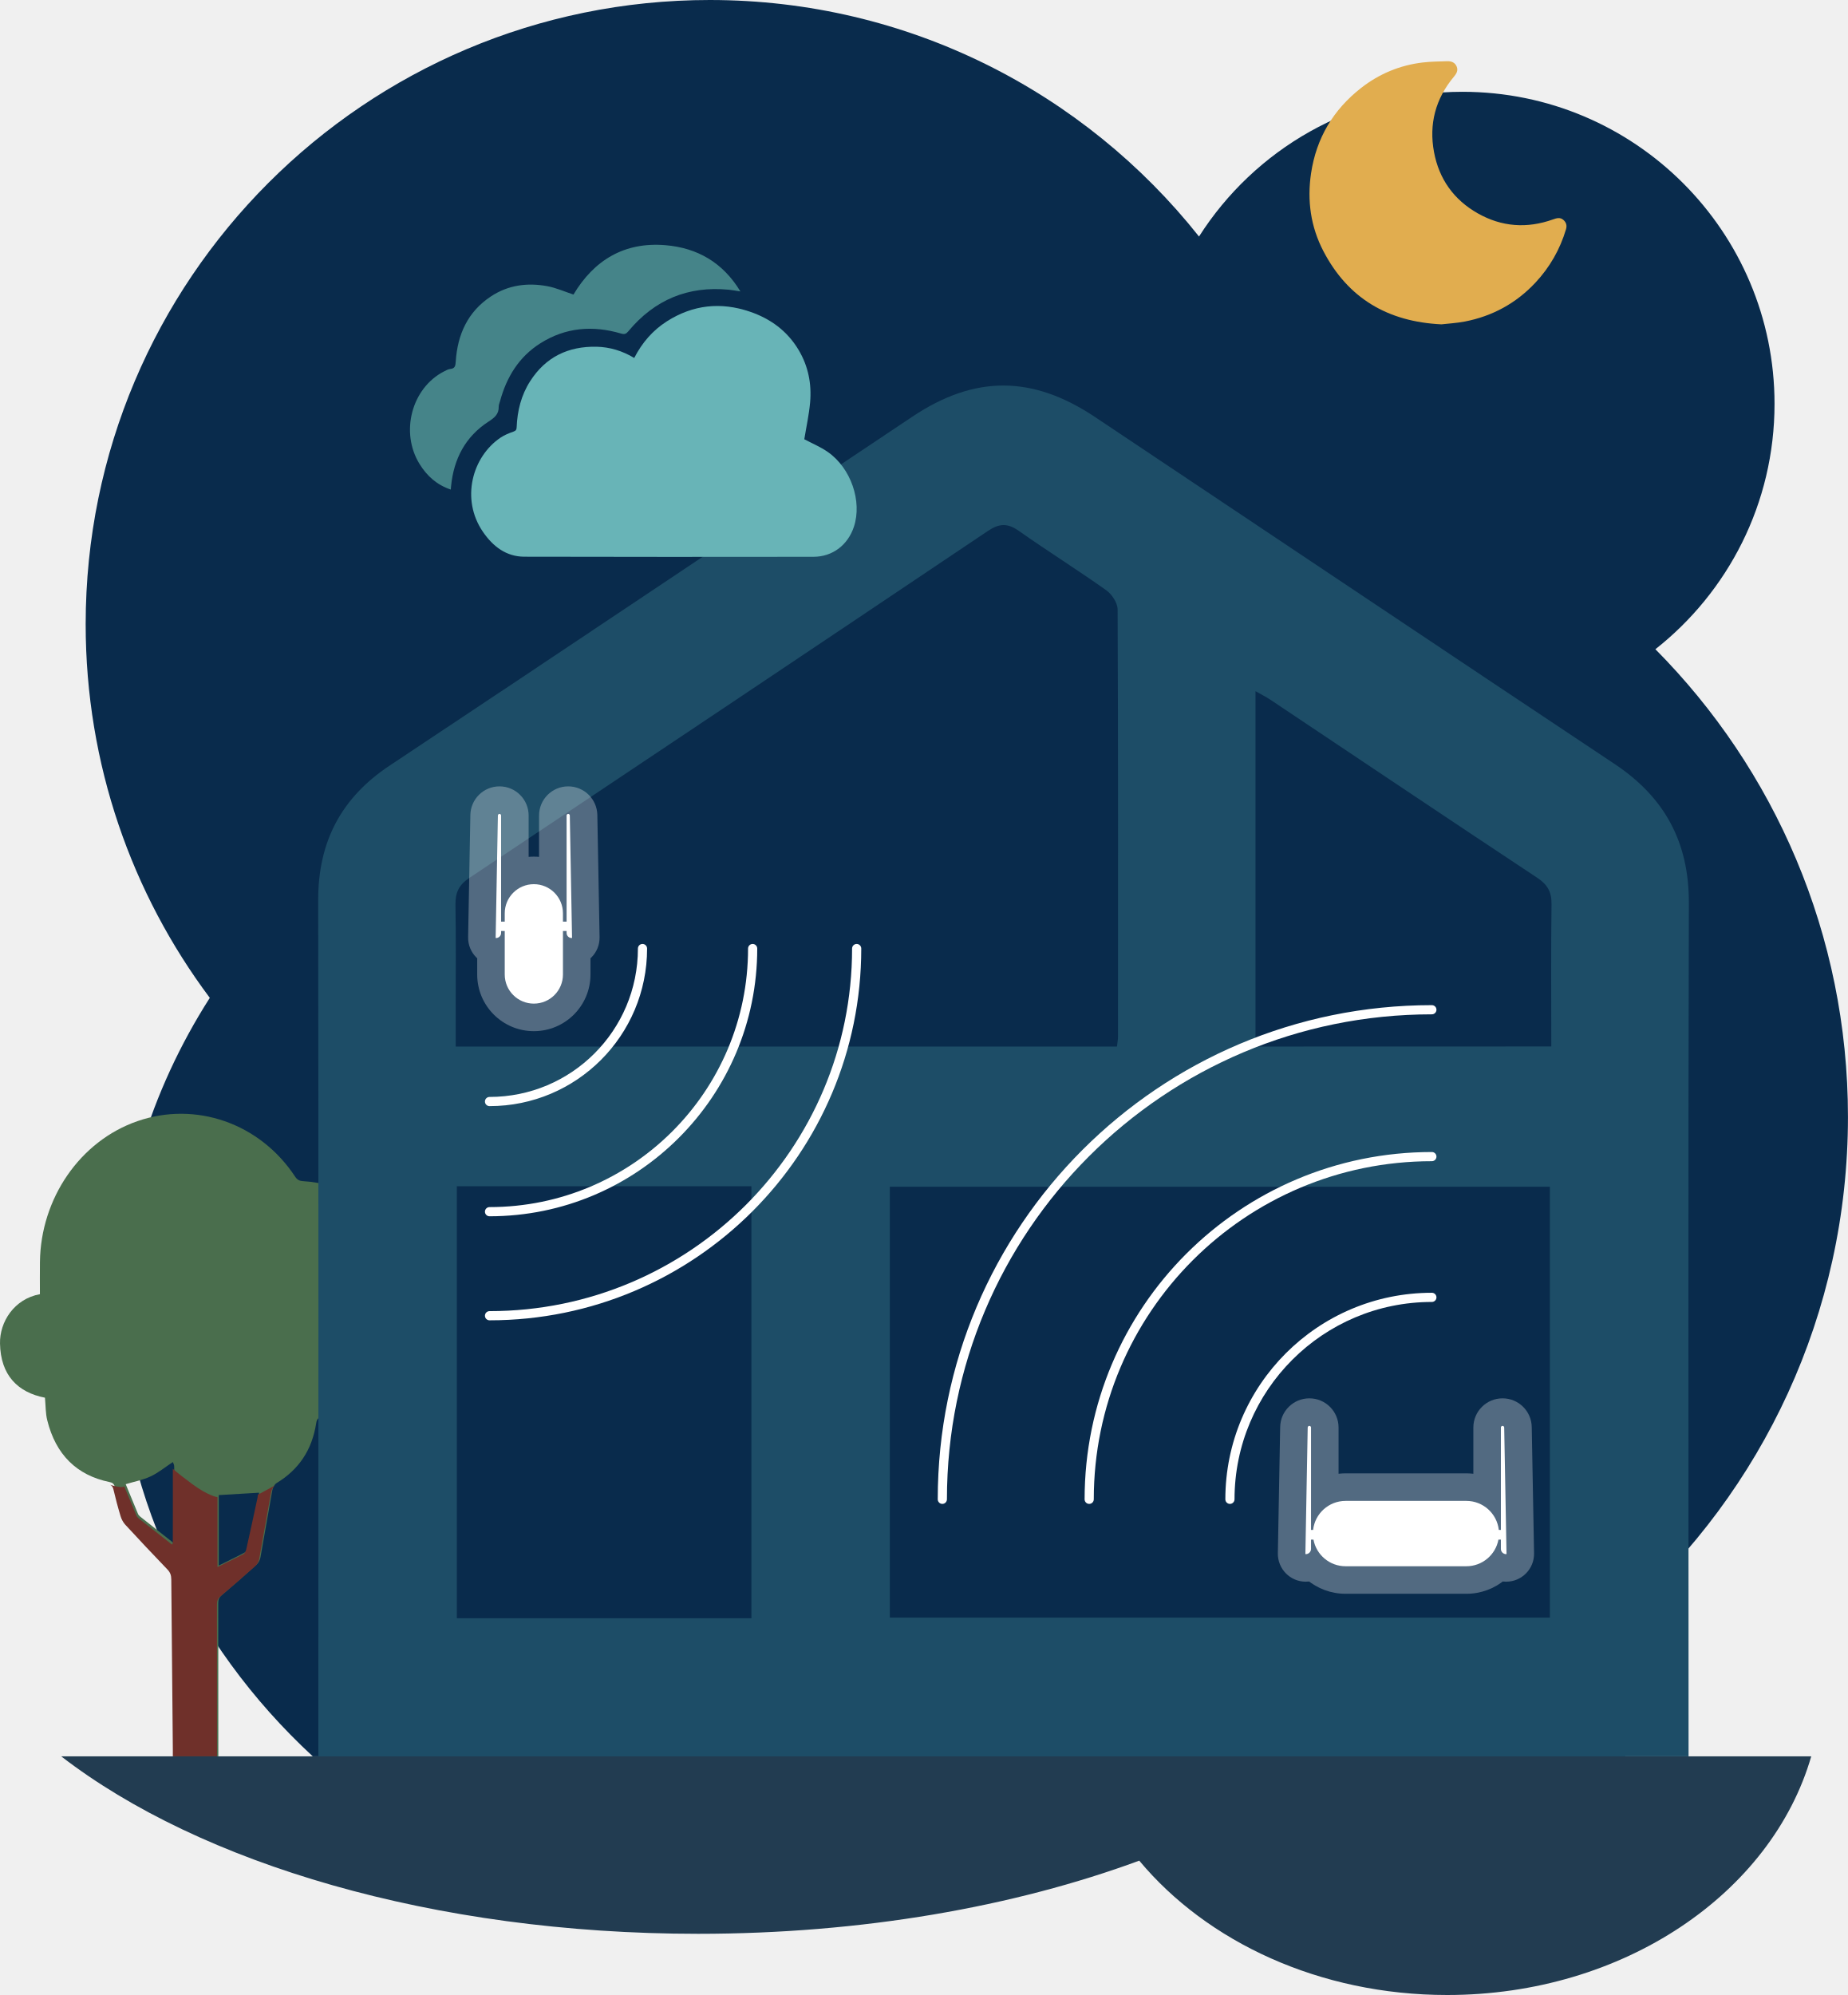
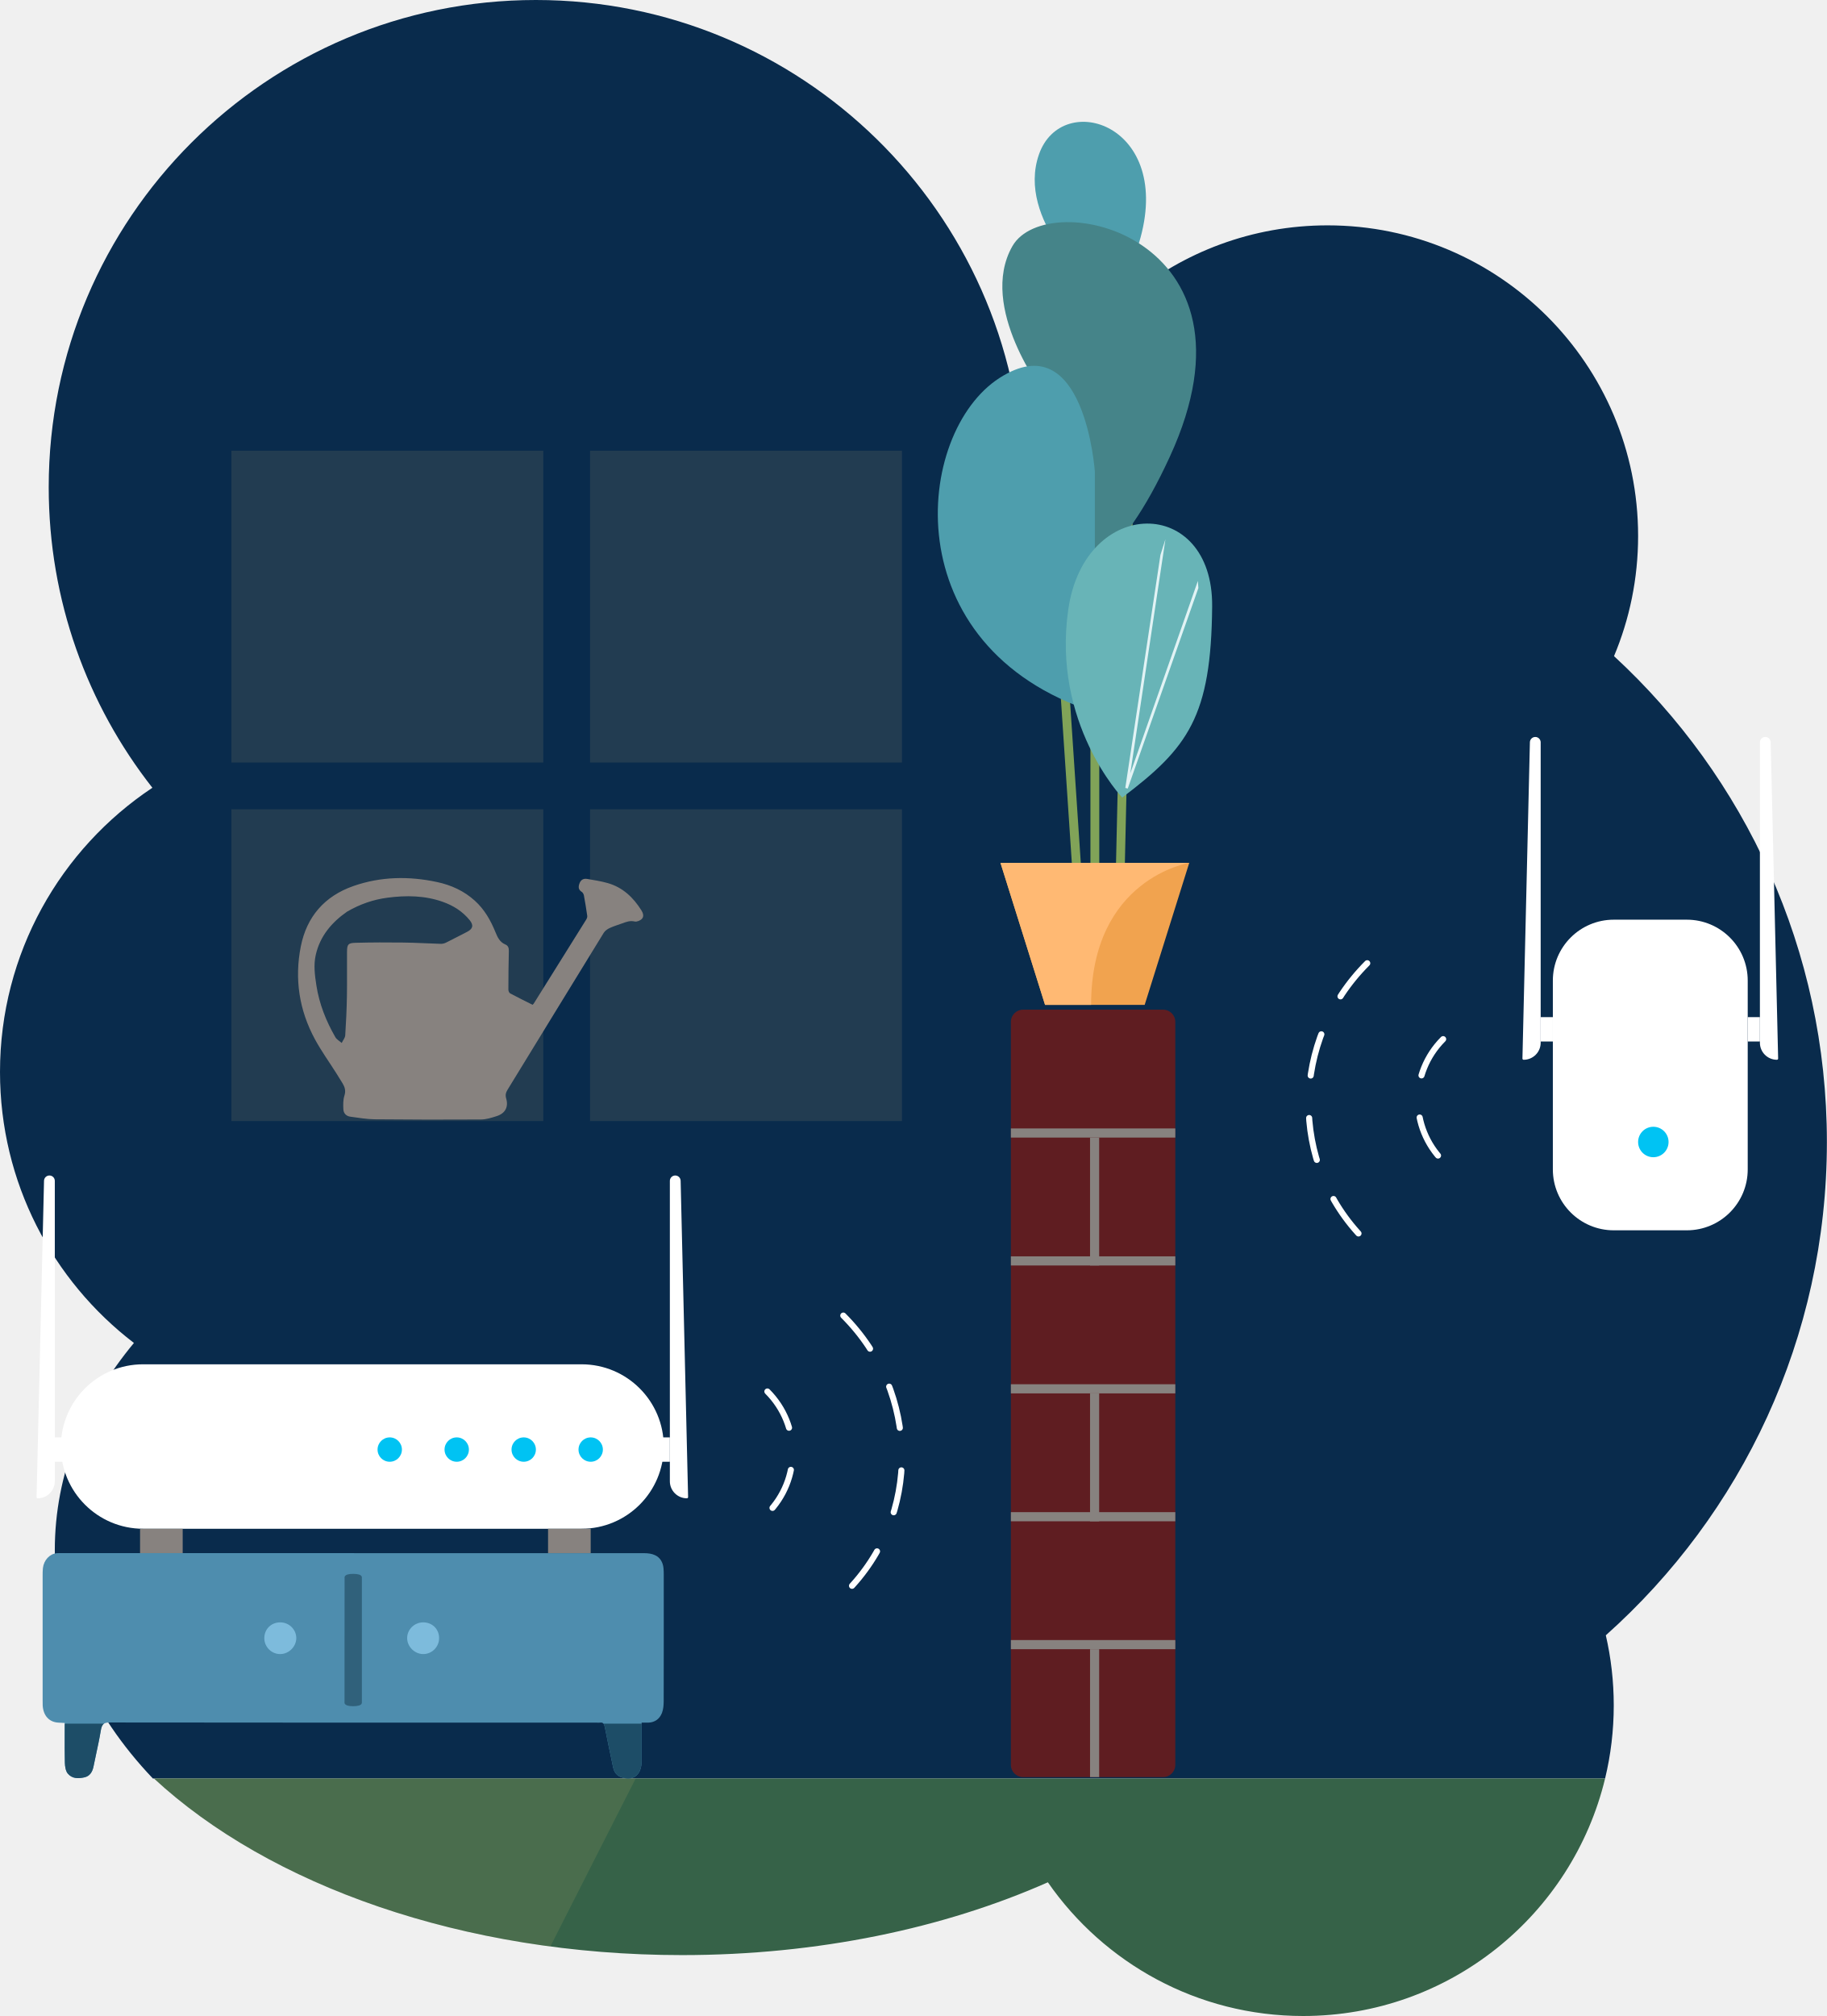
- <svg xmlns="http://www.w3.org/2000/svg" width="302" height="326" viewBox="0 0 302 326" fill="none">
-   <path fill-rule="evenodd" clip-rule="evenodd" d="M195.947 38.649C177.262 15.102 148.395 0 116 0C59.667 0 14 45.667 14 102C14 124.899 21.546 146.035 34.286 163.058C24.581 178.235 19 196.005 19 215C19 243.188 31.29 268.678 51.111 287H265.58C266.508 283.152 267 279.133 267 275C267 271.043 266.549 267.192 265.697 263.494C287.973 243.624 302 214.7 302 182.5C302 152.696 289.983 125.698 270.53 106.089C282.387 96.75 290 82.264 290 66C290 37.834 267.167 15 239 15C220.897 15 204.998 24.432 195.947 38.649Z" fill="#092B4C" />
-   <path d="M35.679 287C33.211 287 30.9 287 28.474 287C28.474 286.602 28.477 286.241 28.474 285.884C28.387 276.542 28.293 267.195 28.219 257.853C28.216 257.19 28.052 256.707 27.595 256.227C25.281 253.799 22.991 251.34 20.725 248.859C20.38 248.484 20.104 247.967 19.954 247.465C19.515 245.992 19.121 244.501 18.773 243.002C18.644 242.448 18.372 242.276 17.898 242.18C12.536 241.075 9.113 237.706 7.719 232.075C7.437 230.937 7.471 229.713 7.346 228.396C2.922 227.537 0.095 224.744 0.001 219.526C-0.062 216.037 2.281 212.262 6.523 211.481C6.523 209.704 6.502 207.952 6.527 206.2C6.659 195.898 13.007 186.473 22.482 183.197C31.942 179.928 42.442 183.487 48.235 192.279C48.58 192.803 48.946 192.975 49.507 193.008C55.869 193.395 60.781 196.515 64.204 202.191C68.188 208.8 67.871 217.492 63.531 223.837C60.809 227.82 57.19 230.386 52.679 231.465C52.052 231.613 51.78 231.855 51.672 232.558C51.006 236.932 48.814 240.168 45.199 242.347C44.868 242.548 44.585 243.069 44.509 243.489C43.836 247.16 43.229 250.846 42.56 254.516C42.487 254.925 42.246 255.379 41.95 255.647C40.071 257.347 38.168 259.017 36.24 260.657C35.801 261.032 35.669 261.419 35.669 261.992C35.682 269.944 35.679 277.895 35.679 285.847C35.679 286.208 35.679 286.572 35.679 287ZM28.341 252.121C28.418 251.972 28.467 251.924 28.467 251.872C28.474 247.792 28.484 243.712 28.47 239.628C28.47 239.342 28.296 239.056 28.247 238.911C26.982 239.744 25.87 240.67 24.618 241.254C23.349 241.849 21.941 242.105 20.543 242.529C21.185 244.088 21.854 245.724 22.541 247.357C22.617 247.543 22.771 247.71 22.924 247.837C24.706 249.254 26.501 250.667 28.341 252.121ZM35.756 244.311C35.756 247.971 35.756 251.835 35.756 255.822C37.244 255.078 38.639 254.412 40.002 253.68C40.224 253.561 40.392 253.174 40.455 252.88C41.082 250.057 41.685 247.227 42.288 244.396C42.337 244.173 42.334 243.939 42.334 243.92C40.134 244.051 37.987 244.181 35.756 244.311Z" fill="#4A6E4D" />
-   <path d="M18 242.638C18.265 242.756 18.433 242.952 18.527 243.347C18.877 244.834 19.268 246.314 19.711 247.775C19.861 248.273 20.137 248.786 20.483 249.159C22.753 251.62 25.047 254.059 27.366 256.469C27.823 256.945 27.987 257.424 27.991 258.081C28.064 267.351 28.158 276.624 28.245 285.893C28.249 286.251 28.245 286.609 28.245 287C30.676 287 32.991 287 35.463 287C35.463 286.576 35.463 286.214 35.463 285.852C35.463 277.963 35.467 270.074 35.453 262.185C35.453 261.616 35.586 261.232 36.026 260.86C37.957 259.236 39.863 257.576 41.745 255.889C42.042 255.624 42.283 255.173 42.357 254.768C43.023 251.122 43.635 247.469 44.309 243.827C44.385 243.41 44.668 242.893 45 242.694L42.133 244.258C42.133 244.277 42.133 244.509 42.088 244.731C41.484 247.539 40.88 250.347 40.251 253.148C40.185 253.439 40.02 253.823 39.797 253.941C38.432 254.668 37.038 255.328 35.544 256.066C35.544 252.111 35.544 248.277 35.544 244.646C35.544 244.646 34.105 244.494 31.409 242.502C28.713 240.509 28.242 240 28.242 240C28.256 244.048 28.245 248.096 28.238 252.148C28.238 252.196 28.19 252.247 28.113 252.395C26.269 250.952 24.474 249.55 22.683 248.14C22.529 248.018 22.375 247.849 22.299 247.664C21.611 246.048 20.94 244.421 20.298 242.875C20.298 242.878 20.158 243.277 18 242.638Z" fill="#6F302A" />
-   <path fill-rule="evenodd" clip-rule="evenodd" d="M296 287C289.523 309.376 265.34 326 236.497 326C215.647 326 197.232 317.314 186.181 304.047C165.752 311.581 140.895 316 114.082 316C70.847 316 32.697 304.51 10 287H296Z" fill="#223C51" />
-   <path d="M275.95 287C201.212 287 126.889 287 52.025 287C52.025 285.902 52.025 284.805 52.025 283.707C52.025 238.165 52.063 192.623 52 147.068C51.987 137.582 55.739 130.378 63.657 125.117C92.183 106.169 120.62 87.094 149.108 68.082C159.292 61.283 168.708 61.308 178.955 68.146C207.267 87.044 235.54 105.992 263.877 124.852C272.035 130.277 276.025 137.607 276 147.535C275.874 192.762 275.95 238.001 275.95 283.228C275.95 284.363 275.95 285.499 275.95 287ZM145.419 264.33C181.498 264.33 217.4 264.33 253.29 264.33C253.29 240.676 253.29 217.337 253.29 193.923C217.224 193.923 181.372 193.923 145.419 193.923C145.419 217.501 145.419 240.852 145.419 264.33ZM182.543 171.013C182.618 170.268 182.706 169.852 182.706 169.448C182.719 146.16 182.744 122.884 182.644 99.596C182.644 98.524 181.712 97.111 180.793 96.455C176.098 93.124 171.213 90.071 166.505 86.754C164.68 85.467 163.32 85.505 161.457 86.754C133.246 105.702 104.985 124.613 76.699 143.46C74.974 144.608 74.408 145.87 74.433 147.838C74.534 153.502 74.471 159.167 74.471 164.831C74.471 166.875 74.471 168.919 74.471 171.013C110.776 171.013 146.527 171.013 182.543 171.013ZM74.659 193.847C74.659 217.526 74.659 240.878 74.659 264.431C90.81 264.431 106.747 264.431 122.798 264.431C122.798 240.789 122.798 217.362 122.798 193.847C106.697 193.847 90.823 193.847 74.659 193.847ZM253.517 171C253.517 163.052 253.454 155.395 253.555 147.75C253.58 145.731 252.887 144.533 251.201 143.423C236.636 133.784 222.121 124.032 207.594 114.331C206.851 113.839 206.058 113.448 205.177 112.943C205.177 132.472 205.177 151.711 205.177 171.013C221.278 171 237.164 171 253.517 171Z" fill="#1D4D67" />
-   <path fill-rule="evenodd" clip-rule="evenodd" d="M234 212.75C216.189 212.75 201.75 227.189 201.75 245C201.75 245.414 201.414 245.75 201 245.75C200.586 245.75 200.25 245.414 200.25 245C200.25 226.36 215.36 211.25 234 211.25C234.414 211.25 234.75 211.586 234.75 212C234.75 212.414 234.414 212.75 234 212.75Z" fill="white" />
-   <path fill-rule="evenodd" clip-rule="evenodd" d="M80 179.25C93.393 179.25 104.25 168.393 104.25 155C104.25 154.586 104.586 154.25 105 154.25C105.414 154.25 105.75 154.586 105.75 155C105.75 169.221 94.221 180.75 80 180.75C79.586 180.75 79.25 180.414 79.25 180C79.25 179.586 79.586 179.25 80 179.25Z" fill="white" />
-   <path fill-rule="evenodd" clip-rule="evenodd" d="M234 189.75C203.486 189.75 178.75 214.486 178.75 245C178.75 245.414 178.414 245.75 178 245.75C177.586 245.75 177.25 245.414 177.25 245C177.25 213.658 202.658 188.25 234 188.25C234.414 188.25 234.75 188.586 234.75 189C234.75 189.414 234.414 189.75 234 189.75Z" fill="white" />
-   <path fill-rule="evenodd" clip-rule="evenodd" d="M80 197.25C103.334 197.25 122.25 178.334 122.25 155C122.25 154.586 122.586 154.25 123 154.25C123.414 154.25 123.75 154.586 123.75 155C123.75 179.162 104.162 198.75 80 198.75C79.586 198.75 79.25 198.414 79.25 198C79.25 197.586 79.586 197.25 80 197.25Z" fill="white" />
-   <path fill-rule="evenodd" clip-rule="evenodd" d="M234 165.75C190.231 165.75 154.75 201.231 154.75 245C154.75 245.414 154.414 245.75 154 245.75C153.586 245.75 153.25 245.414 153.25 245C153.25 200.403 189.403 164.25 234 164.25C234.414 164.25 234.75 164.586 234.75 165C234.75 165.414 234.414 165.75 234 165.75Z" fill="white" />
-   <path fill-rule="evenodd" clip-rule="evenodd" d="M80 214.25C112.723 214.25 139.25 187.723 139.25 155C139.25 154.586 139.586 154.25 140 154.25C140.414 154.25 140.75 154.586 140.75 155C140.75 188.551 113.551 215.75 80 215.75C79.586 215.75 79.25 215.414 79.25 215C79.25 214.586 79.586 214.25 80 214.25Z" fill="white" />
-   <path d="M235.559 53C226.777 52.574 220.288 48.74 216.272 41.038C214.198 37.062 213.592 32.764 214.259 28.309C215.12 22.557 217.903 17.914 222.443 14.366C225.396 12.058 228.779 10.654 232.512 10.21C233.828 10.054 235.164 10.047 236.492 10.002C237.171 9.977 237.77 10.194 238.056 10.874C238.327 11.517 238.018 12.04 237.615 12.52C234.599 16.119 233.497 20.27 234.353 24.858C235.173 29.26 237.594 32.646 241.487 34.854C245.411 37.08 249.545 37.374 253.796 35.855C254.38 35.646 254.957 35.465 255.491 35.932C255.955 36.337 256.108 36.844 255.924 37.46C254.936 40.764 253.273 43.674 250.922 46.188C247.764 49.562 243.899 51.662 239.391 52.54C238.07 52.796 236.715 52.866 235.559 53Z" fill="#E1AD4F" />
-   <path d="M103.648 58.492C104.946 55.963 106.697 53.967 108.988 52.505C113.244 49.796 117.784 49.31 122.528 50.922C125.898 52.067 128.656 54.066 130.524 57.206C132.091 59.84 132.662 62.741 132.39 65.769C132.205 67.818 131.754 69.843 131.441 71.776C132.678 72.436 134.071 73.01 135.284 73.855C139.07 76.495 140.92 81.934 139.549 86.077C138.559 89.072 136.043 90.982 132.945 90.985C117.194 90.999 101.44 91.016 85.688 90.971C82.743 90.963 80.58 89.313 78.937 86.928C75.252 81.579 77.164 74.624 81.818 71.501C82.452 71.077 83.186 70.783 83.907 70.53C84.307 70.389 84.418 70.217 84.434 69.815C84.54 67.117 85.18 64.568 86.64 62.289C89.192 58.309 92.885 56.57 97.474 56.659C99.663 56.706 101.706 57.33 103.648 58.492Z" fill="#68B4B7" />
-   <path d="M73.669 80C71.387 79.234 69.775 77.78 68.567 75.825C65.355 70.632 67.272 63.392 72.581 60.684C72.903 60.52 73.244 60.324 73.588 60.291C74.381 60.217 74.433 59.744 74.477 59.09C74.766 54.658 76.432 50.942 80.239 48.429C83.056 46.57 86.195 46.162 89.44 46.764C90.888 47.032 92.27 47.655 93.721 48.131C97.065 42.526 102.017 39.501 108.756 40.067C113.97 40.505 118.142 42.9 121 47.625C120.266 47.513 119.683 47.398 119.097 47.341C112.429 46.698 106.958 48.99 102.682 54.138C102.331 54.562 102.061 54.669 101.502 54.505C96.882 53.143 92.431 53.488 88.303 56.099C84.809 58.308 82.794 61.606 81.722 65.538C81.638 65.844 81.493 66.156 81.501 66.462C81.529 67.682 80.817 68.256 79.857 68.879C76.053 71.338 74.157 74.977 73.716 79.437C73.697 79.59 73.688 79.746 73.669 80Z" fill="#458489" />
-   <path fill-rule="evenodd" clip-rule="evenodd" d="M213.709 233.266C213.712 233.118 213.833 233 213.981 233C214.13 233 214.252 233.121 214.252 233.271V253.102C214.252 253.576 213.867 253.961 213.393 253.961C213.358 253.961 213.331 253.933 213.331 253.898L213.709 233.266ZM245.822 233.266C245.82 233.118 245.699 233 245.551 233C245.401 233 245.28 233.121 245.28 233.271V253.102C245.28 253.576 245.665 253.961 246.139 253.961C246.173 253.961 246.201 253.933 246.2 253.898L245.822 233.266ZM244.94 250.006H245.28V251.588H244.881C244.418 254.064 242.245 255.938 239.634 255.938H219.898C217.287 255.938 215.114 254.064 214.65 251.588H214.252V250.006H214.592C214.887 247.336 217.15 245.26 219.898 245.26H239.634C242.382 245.26 244.645 247.336 244.94 250.006Z" fill="white" />
-   <path d="M213.709 233.266L218.209 233.349L213.709 233.266ZM213.331 253.898L208.832 253.816V253.816L213.331 253.898ZM245.822 233.266L241.323 233.349V233.349L245.822 233.266ZM246.2 253.898L241.701 253.981L241.701 253.981L246.2 253.898ZM245.28 250.006H249.78V245.506H245.28V250.006ZM244.94 250.006L240.467 250.5L240.91 254.506H244.94V250.006ZM245.28 251.588V256.088H249.78V251.588H245.28ZM244.881 251.588V247.088H241.146L240.458 250.76L244.881 251.588ZM214.65 251.588L219.074 250.76L218.386 247.088H214.65V251.588ZM214.252 251.588H209.752V256.088H214.252V251.588ZM214.252 250.006V245.506H209.752V250.006H214.252ZM214.592 250.006V254.506H218.622L219.064 250.5L214.592 250.006ZM213.981 228.5C211.38 228.5 209.258 230.583 209.21 233.184L218.209 233.349C218.166 235.654 216.286 237.5 213.981 237.5V228.5ZM218.752 233.271C218.752 230.636 216.616 228.5 213.981 228.5V237.5C211.645 237.5 209.752 235.607 209.752 233.271H218.752ZM218.752 253.102V233.271H209.752V253.102H218.752ZM213.393 258.461C216.353 258.461 218.752 256.061 218.752 253.102H209.752C209.752 251.091 211.382 249.461 213.393 249.461V258.461ZM208.832 253.816C208.785 256.367 210.841 258.461 213.393 258.461V249.461C215.876 249.461 217.876 251.498 217.831 253.981L208.832 253.816ZM209.21 233.184L208.832 253.816L217.831 253.981L218.209 233.349L209.21 233.184ZM245.551 237.5C243.246 237.5 241.365 235.654 241.323 233.349L250.322 233.184C250.274 230.583 248.152 228.5 245.551 228.5V237.5ZM249.78 233.271C249.78 235.607 247.887 237.5 245.551 237.5V228.5C242.916 228.5 240.78 230.636 240.78 233.271H249.78ZM249.78 253.102V233.271H240.78V253.102H249.78ZM246.139 249.461C248.15 249.461 249.78 251.091 249.78 253.102H240.78C240.78 256.061 243.179 258.461 246.139 258.461V249.461ZM241.701 253.981C241.656 251.498 243.656 249.461 246.139 249.461V258.461C248.691 258.461 250.747 256.367 250.7 253.816L241.701 253.981ZM241.323 233.349L241.701 253.981L250.7 253.816L250.322 233.184L241.323 233.349ZM245.28 245.506H244.94V254.506H245.28V245.506ZM249.78 251.588V250.006H240.78V251.588H249.78ZM244.881 256.088H245.28V247.088H244.881V256.088ZM240.458 250.76C240.386 251.146 240.039 251.438 239.634 251.438V260.438C244.45 260.438 248.45 256.982 249.304 252.416L240.458 250.76ZM239.634 251.438H219.898V260.438H239.634V251.438ZM219.898 251.438C219.493 251.438 219.146 251.146 219.074 250.76L210.227 252.416C211.082 256.982 215.082 260.438 219.898 260.438V251.438ZM214.252 256.088H214.65V247.088H214.252V256.088ZM209.752 250.006V251.588H218.752V250.006H209.752ZM214.592 245.506H214.252V254.506H214.592V245.506ZM219.064 250.5C219.11 250.086 219.469 249.76 219.898 249.76V240.76C214.831 240.76 210.663 244.587 210.119 249.512L219.064 250.5ZM219.898 249.76H239.634V240.76H219.898V249.76ZM239.634 249.76C240.063 249.76 240.422 250.086 240.467 250.5L249.413 249.512C248.869 244.587 244.701 240.76 239.634 240.76V249.76Z" fill="white" fill-opacity="0.3" />
-   <path fill-rule="evenodd" clip-rule="evenodd" d="M81.367 133.258C81.369 133.115 81.486 133 81.629 133C81.774 133 81.892 133.118 81.892 133.263V150.605H82.486V149.238C82.486 146.611 84.616 144.481 87.243 144.481C89.87 144.481 91.999 146.611 91.999 149.238V159.243C91.999 161.87 89.87 164 87.243 164C84.616 164 82.486 161.87 82.486 159.243V152.136H81.892V152.453C81.892 152.912 81.519 153.284 81.06 153.284C81.027 153.284 81 153.257 81.001 153.223L81.367 133.258ZM92.857 133C93 133 93.117 133.115 93.119 133.258L93.485 153.223C93.486 153.257 93.459 153.284 93.425 153.284C92.966 153.284 92.594 152.912 92.594 152.453V152.136H91.999V150.605H92.594V133.263C92.594 133.118 92.712 133 92.857 133Z" fill="white" />
-   <path d="M81.367 133.258L76.868 133.175V133.175L81.367 133.258ZM81.892 150.605H77.392V155.105H81.892V150.605ZM82.486 150.605V155.105H86.986V150.605H82.486ZM82.486 152.136H86.986V147.636H82.486V152.136ZM81.892 152.136V147.636H77.392V152.136H81.892ZM81.001 153.223L85.5 153.306L85.5 153.306L81.001 153.223ZM93.119 133.258L97.618 133.175V133.175L93.119 133.258ZM93.485 153.223L97.984 153.141V153.141L93.485 153.223ZM92.594 152.136H97.094V147.636H92.594V152.136ZM91.999 152.136H87.499V156.636H91.999V152.136ZM91.999 150.605V146.105H87.499V150.605H91.999ZM92.594 150.605V155.105H97.094V150.605H92.594ZM81.629 128.5C79.033 128.5 76.915 130.579 76.868 133.175L85.866 133.34C85.824 135.65 83.939 137.5 81.629 137.5V128.5ZM86.392 133.263C86.392 130.632 84.26 128.5 81.629 128.5V137.5C79.289 137.5 77.392 135.603 77.392 133.263H86.392ZM86.392 150.605V133.263H77.392V150.605H86.392ZM82.486 146.105H81.892V155.105H82.486V146.105ZM77.986 149.238V150.605H86.986V149.238H77.986ZM87.243 139.981C82.13 139.981 77.986 144.126 77.986 149.238H86.986C86.986 149.096 87.101 148.981 87.243 148.981V139.981ZM96.499 149.238C96.499 144.126 92.355 139.981 87.243 139.981V148.981C87.385 148.981 87.499 149.096 87.499 149.238H96.499ZM96.499 159.243V149.238H87.499V159.243H96.499ZM87.243 168.5C92.355 168.5 96.499 164.356 96.499 159.243H87.499C87.499 159.385 87.385 159.5 87.243 159.5V168.5ZM77.986 159.243C77.986 164.356 82.13 168.5 87.243 168.5V159.5C87.101 159.5 86.986 159.385 86.986 159.243H77.986ZM77.986 152.136V159.243H86.986V152.136H77.986ZM81.892 156.636H82.486V147.636H81.892V156.636ZM86.392 152.453V152.136H77.392V152.453H86.392ZM81.06 157.784C84.005 157.784 86.392 155.397 86.392 152.453H77.392C77.392 150.426 79.034 148.784 81.06 148.784V157.784ZM76.502 153.141C76.455 155.691 78.51 157.784 81.06 157.784V148.784C83.545 148.784 85.546 150.822 85.5 153.306L76.502 153.141ZM76.868 133.175L76.502 153.141L85.5 153.306L85.866 133.34L76.868 133.175ZM97.618 133.175C97.571 130.579 95.453 128.5 92.857 128.5V137.5C90.547 137.5 88.662 135.65 88.62 133.34L97.618 133.175ZM97.984 153.141L97.618 133.175L88.62 133.34L88.986 153.306L97.984 153.141ZM93.425 157.784C95.976 157.784 98.031 155.691 97.984 153.141L88.986 153.306C88.94 150.822 90.941 148.784 93.425 148.784V157.784ZM88.094 152.453C88.094 155.397 90.481 157.784 93.425 157.784V148.784C95.452 148.784 97.094 150.426 97.094 152.453H88.094ZM88.094 152.136V152.453H97.094V152.136H88.094ZM91.999 156.636H92.594V147.636H91.999V156.636ZM87.499 150.605V152.136H96.499V150.605H87.499ZM92.594 146.105H91.999V155.105H92.594V146.105ZM88.094 133.263V150.605H97.094V133.263H88.094ZM92.857 128.5C90.226 128.5 88.094 130.632 88.094 133.263H97.094C97.094 135.603 95.197 137.5 92.857 137.5V128.5Z" fill="white" fill-opacity="0.3" />
+ <svg xmlns="http://www.w3.org/2000/svg" width="300" height="331" viewBox="0 0 300 331" fill="none">
+   <path fill-rule="evenodd" clip-rule="evenodd" d="M167.976 78.02C166.925 34.752 131.521 0 88 0C43.817 0 8 35.817 8 80C8 98.617 14.359 115.748 25.023 129.34C9.94 139.374 0 156.526 0 176C0 194.137 8.622 210.261 21.992 220.495C13.74 230.445 9 242.074 9 254.5C9 268.411 14.941 281.324 25.099 292H263.58C264.508 288.152 265 284.133 265 280C265 276.043 264.549 272.192 263.697 268.494C285.973 248.624 300 219.7 300 187.5C300 155.954 286.537 127.553 265.044 107.728C267.592 101.659 269 94.994 269 88C269 59.834 246.167 37 218 37C193.249 37 172.616 54.632 167.976 78.02Z" fill="#092B4C" />
+   <path d="M105.368 282.833C105.368 284.992 105.371 287.034 105.368 289.073C105.364 291.389 104.069 292.463 102.07 291.813C101.319 291.571 100.857 291.018 100.678 290.15C100.228 287.963 99.745 285.783 99.323 283.588C99.212 283.015 99.029 282.752 98.511 282.833C98.364 282.857 98.214 282.837 98.064 282.837C71.366 282.837 44.668 282.845 17.971 282.809C17.023 282.809 16.715 283.128 16.551 284.137C16.229 286.114 15.749 288.056 15.36 290.017C15.174 290.961 14.723 291.623 13.875 291.813C12.892 292.035 11.851 292.075 11.117 291.183C10.785 290.776 10.667 290.025 10.652 289.424C10.599 287.281 10.631 285.138 10.631 282.886C10.23 282.865 9.887 282.853 9.544 282.829C8.063 282.732 7.118 281.691 7.011 280.032C6.997 279.738 7 279.435 7 279.132C7 259.559 7 278.24 7 258.666C7 258.262 7.004 257.859 7.047 257.459C7.194 256.16 8.152 255.126 9.311 255.017C9.608 254.993 9.908 255.001 10.205 255.001C42.082 255.001 73.959 255.001 105.836 255.013C106.416 255.013 107.038 255.094 107.564 255.34C108.379 255.716 108.869 256.478 108.959 257.508C108.987 257.843 108.998 258.177 108.998 258.512C109.002 278.187 109.002 259.607 108.987 279.282C108.987 279.939 108.934 280.65 108.705 281.235C108.304 282.26 107.51 282.785 106.498 282.833C106.154 282.845 105.807 282.833 105.368 282.833Z" fill="#4E8DAE" />
+   <path d="M56.578 269.28C56.578 272.633 56.578 275.991 56.578 279.345C56.578 279.474 56.546 279.611 56.627 279.736C56.782 279.982 57.209 280.136 57.974 280.136C58.763 280.132 59.251 279.994 59.381 279.72C59.442 279.591 59.422 279.458 59.422 279.328C59.422 272.617 59.422 265.91 59.422 259.198C59.422 259.069 59.442 258.936 59.377 258.807C59.247 258.549 58.767 258.419 58.031 258.407C57.274 258.399 56.81 258.54 56.643 258.787C56.558 258.912 56.587 259.045 56.587 259.178C56.578 262.544 56.578 265.91 56.578 269.28Z" fill="#30617B" />
+   <path d="M43.403 268.996C43.419 270.441 44.64 271.619 46.076 271.575C47.463 271.535 48.642 270.344 48.655 268.972C48.663 267.539 47.463 266.361 46.002 266.369C44.51 266.377 43.387 267.511 43.403 268.996Z" fill="#7DBBDC" />
+   <path d="M69.465 266.369C68 266.389 66.821 267.596 66.861 269.02C66.906 270.401 68.102 271.563 69.485 271.575C70.929 271.587 72.117 270.397 72.109 268.944C72.109 267.471 70.962 266.349 69.465 266.369Z" fill="#7DBBDC" />
+   <path fill-rule="evenodd" clip-rule="evenodd" d="M38 125.192H89.215V74H38V125.192Z" fill="#223C51" />
+   <path fill-rule="evenodd" clip-rule="evenodd" d="M96.897 125.192H148.112V74H96.897V125.192Z" fill="#223C51" />
+   <path fill-rule="evenodd" clip-rule="evenodd" d="M38 184.064H89.215V132.871H38V184.064Z" fill="#223C51" />
+   <path fill-rule="evenodd" clip-rule="evenodd" d="M96.897 184.064H148.112V132.871H96.897V184.064Z" fill="#223C51" />
+   <path fill-rule="evenodd" clip-rule="evenodd" d="M263.58 292C258.184 314.376 238.033 331 214 331C196.627 331 181.284 322.314 172.075 309.047C155.053 316.581 134.341 321 112 321C75.975 321 44.187 309.51 25.275 292H263.58Z" fill="#366248" />
+   <path fill-rule="evenodd" clip-rule="evenodd" d="M104.388 292L90.376 319.588C63.439 316.017 40.296 305.907 25.275 292H104.388Z" fill="#FFD779" fill-opacity="0.1" />
+   <rect x="255" y="151" width="32" height="51" rx="10" fill="white" />
+   <circle cx="271.5" cy="187.5" r="2.5" fill="#00C3F3" />
+   <path d="M251.23 121.864C251.241 121.384 251.634 121 252.115 121C252.604 121 253 121.396 253 121.885V171.204C253 172.748 251.748 174 250.204 174C250.092 174 250.002 173.908 250.005 173.796L251.23 121.864Z" fill="white" />
+   <path d="M290.77 121.864C290.759 121.384 290.366 121 289.885 121C289.396 121 289 121.396 289 121.885V171.204C289 172.748 290.252 174 291.796 174C291.908 174 291.998 173.908 291.995 173.796L290.77 121.864Z" fill="white" />
+   <rect x="253" y="167" width="2" height="4" fill="white" />
+   <rect width="2" height="4" transform="matrix(-1 0 0 1 289 167)" fill="white" />
+   <path d="M236.984 170.615C231.453 176.147 231.453 185.115 236.984 190.647" stroke="white" stroke-linecap="round" stroke-dasharray="7 7" />
+   <path d="M224.52 158.151C211.859 170.812 211.66 191.141 224.075 203.556" stroke="white" stroke-linecap="round" stroke-dasharray="7 7" />
+   <path d="M126.016 228.464C131.547 233.996 131.547 242.964 126.016 248.496" stroke="white" stroke-linecap="round" stroke-dasharray="7 7" />
+   <path d="M138.48 216C151.141 228.661 151.34 248.99 138.925 261.405" stroke="white" stroke-linecap="round" stroke-dasharray="7 7" />
+   <rect x="166" y="165.775" width="27" height="126" rx="2" fill="#5F1D21" />
+   <line x1="166" y1="186.025" x2="193" y2="186.025" stroke="#87827F" stroke-width="1.5" />
+   <line x1="166" y1="207.025" x2="193" y2="207.025" stroke="#87827F" stroke-width="1.5" />
+   <line x1="166" y1="228.025" x2="193" y2="228.025" stroke="#87827F" stroke-width="1.5" />
+   <line x1="166" y1="249.025" x2="193" y2="249.025" stroke="#87827F" stroke-width="1.5" />
+   <line x1="166" y1="270.025" x2="193" y2="270.025" stroke="#87827F" stroke-width="1.5" />
+   <line x1="179.75" y1="186.775" x2="179.75" y2="207.775" stroke="#87827F" stroke-width="1.5" />
+   <line x1="179.75" y1="228.775" x2="179.75" y2="249.775" stroke="#87827F" stroke-width="1.5" />
+   <line x1="179.75" y1="270.775" x2="179.75" y2="291.775" stroke="#87827F" stroke-width="1.5" />
+   <path d="M87.46 164.975C86.206 164.346 84.975 163.745 83.768 163.095C83.603 163.007 83.482 162.689 83.482 162.475C83.487 160.364 83.505 158.249 83.559 156.137C83.572 155.635 83.439 155.263 82.994 155.076C82.081 154.692 81.712 153.915 81.369 153.069C80.579 151.122 79.564 149.322 77.973 147.883C76.197 146.276 74.093 145.316 71.774 144.82C67.156 143.831 62.543 143.9 58.038 145.474C53.294 147.13 50.365 150.51 49.397 155.39C48.337 160.732 49.132 165.861 51.715 170.632C52.757 172.553 54.044 174.343 55.217 176.195C55.565 176.745 55.912 177.299 56.248 177.856C56.625 178.483 56.817 179.087 56.56 179.881C56.334 180.58 56.348 181.383 56.385 182.133C56.417 182.801 56.86 183.26 57.551 183.348C58.874 183.519 60.198 183.762 61.525 183.775C67.345 183.832 73.164 183.843 78.985 183.806C79.839 183.801 80.712 183.523 81.541 183.259C82.957 182.813 83.533 181.762 83.121 180.354C82.957 179.788 83.061 179.387 83.352 178.912C88.616 170.331 93.862 161.741 99.136 153.167C99.343 152.83 99.732 152.55 100.096 152.38C100.769 152.067 101.489 151.853 102.19 151.599C102.843 151.362 103.463 151.113 104.217 151.297C104.567 151.383 105.146 151.143 105.41 150.858C105.78 150.469 105.606 149.912 105.327 149.467C103.994 147.345 102.257 145.686 99.779 144.985C98.693 144.675 97.564 144.51 96.449 144.311C95.81 144.197 95.36 144.444 95.137 145.102C94.941 145.675 94.997 146.103 95.546 146.446C95.72 146.556 95.85 146.823 95.889 147.039C96.094 148.147 96.275 149.261 96.433 150.38C96.459 150.57 96.371 150.808 96.264 150.98C93.397 155.582 90.519 160.182 87.644 164.78C87.609 164.829 87.555 164.872 87.46 164.975ZM57.002 149.676C59.122 148.449 61.304 147.692 63.638 147.389C66.715 146.987 69.758 147.023 72.71 148.069C74.449 148.685 75.966 149.643 77.131 151.081C77.817 151.927 77.65 152.516 76.688 153.005C75.532 153.593 74.389 154.201 73.227 154.773C72.967 154.901 72.646 154.976 72.359 154.965C70.325 154.907 68.293 154.778 66.258 154.754C63.635 154.721 61.006 154.724 58.383 154.795C57.16 154.828 56.996 155.054 56.984 156.279C56.96 158.696 57.013 161.114 56.969 163.532C56.932 165.686 56.833 167.841 56.692 169.989C56.663 170.415 56.313 170.822 56.11 171.239C55.757 170.924 55.289 170.674 55.067 170.286C53.554 167.651 52.434 164.859 51.962 161.834C51.701 160.153 51.468 158.458 51.854 156.771C52.561 153.661 54.504 151.41 57.002 149.676Z" fill="#87827F" />
+   <path d="M111.77 193.864C111.759 193.384 111.366 193 110.885 193C110.396 193 110 193.396 110 193.885V243.204C110 244.748 111.252 246 112.796 246C112.908 246 112.998 245.908 112.995 245.796L111.77 193.864Z" fill="white" />
+   <path d="M7.23 193.864C7.241 193.384 7.634 193 8.115 193C8.604 193 9 193.396 9 193.885V243.204C9 244.748 7.748 246 6.204 246C6.092 246 6.002 245.908 6.005 245.796L7.23 193.864Z" fill="white" />
+   <rect width="2" height="4" transform="matrix(-1 0 0 1 110 236)" fill="white" />
+   <rect x="9" y="236" width="2" height="4" fill="white" />
+   <rect x="10" y="224" width="99" height="27" rx="13.5" fill="white" />
+   <circle cx="97" cy="238" r="2" fill="#00C3F3" />
+   <circle cx="86" cy="238" r="2" fill="#00C3F3" />
+   <circle cx="75" cy="238" r="2" fill="#00C3F3" />
+   <circle cx="64" cy="238" r="2" fill="#00C3F3" />
+   <rect x="23" y="251" width="7" height="4" fill="#87827F" />
+   <rect x="90" y="251" width="7" height="4" fill="#87827F" />
+   <path fill-rule="evenodd" clip-rule="evenodd" d="M105.368 283H99.101C99.206 283.129 99.272 283.326 99.323 283.588C99.599 285.025 99.901 286.455 100.204 287.885C100.363 288.64 100.523 289.395 100.678 290.15C100.857 291.018 101.319 291.571 102.07 291.813C104.069 292.463 105.364 291.389 105.368 289.073C105.37 287.722 105.369 286.37 105.368 284.984C105.368 284.331 105.368 283.671 105.368 283ZM17.086 283C16.792 283.192 16.647 283.546 16.551 284.137C16.345 285.398 16.076 286.645 15.806 287.892C15.654 288.599 15.501 289.307 15.36 290.017C15.174 290.961 14.723 291.623 13.875 291.813C12.892 292.035 11.851 292.075 11.117 291.183C10.785 290.776 10.667 290.025 10.652 289.424C10.614 287.871 10.62 286.318 10.626 284.724C10.628 284.155 10.631 283.581 10.631 283H17.086Z" fill="#1D4D67" />
+   <path d="M176.282 142.017L176.299 142.263L176.546 142.25L177.014 142.224L177.266 142.21L177.249 141.958L170.718 43.983L170.701 43.737L170.454 43.75L169.986 43.776L169.734 43.79L169.751 44.042L176.282 142.017Z" fill="#81A358" stroke="#81A358" stroke-width="0.5" />
+   <path d="M179.313 143.893V144.143H179.563H180.018H180.268V143.893V22.01V21.76H180.018H179.563H179.313V22.01V143.893Z" fill="#81A358" stroke="#81A358" stroke-width="0.5" />
+   <path d="M184.184 143.267L184.434 143.272L184.439 143.022L186.095 70.048L186.1 69.798L185.85 69.792L185.396 69.782L185.146 69.776L185.141 70.026L183.486 143.001L183.48 143.251L183.73 143.257L184.184 143.267Z" fill="#81A358" stroke="#81A358" stroke-width="0.5" />
+   <path fill-rule="evenodd" clip-rule="evenodd" d="M179.524 46.942C179.524 46.942 166.849 36.137 170.611 25.355C174.373 14.572 192.945 20.407 187.045 39.861C187.045 39.861 185.127 44.879 179.524 46.942Z" fill="#4E9EAD" />
+   <path fill-rule="evenodd" clip-rule="evenodd" d="M171.514 64.675C171.514 64.675 160.529 50.462 166.248 40.419C171.965 30.375 208.767 38.678 192.13 74.924C175.492 111.17 162.636 86.791 162.636 86.791L171.514 64.675Z" fill="#458489" />
+   <path fill-rule="evenodd" clip-rule="evenodd" d="M179.791 77.453C179.791 77.453 178.135 53.068 164.141 62.051C150.146 71.033 146.685 106.244 179.791 116.943V77.453Z" fill="#4E9EAD" />
+   <path fill-rule="evenodd" clip-rule="evenodd" d="M184.282 130.949C184.282 130.949 172.718 118.77 175.427 100.056C178.135 81.343 199.202 81.364 199.052 99.543C198.901 117.722 195.089 122.778 184.282 130.949Z" fill="#68B4B7" />
+   <path fill-rule="evenodd" clip-rule="evenodd" d="M185.19 129.474L184.79 129.365L190.561 91.107L191.38 88.535L185.614 126.962L196.707 95.38L196.792 96.542L185.19 129.474Z" fill="#E2F3F5" />
+   <path fill-rule="evenodd" clip-rule="evenodd" d="M195.29 141.671L187.97 164.988H171.611L164.291 141.671H195.29Z" fill="#F1A34F" />
+   <path fill-rule="evenodd" clip-rule="evenodd" d="M195.29 141.671C195.29 141.671 179.175 144.211 179.175 164.988H171.611L164.291 141.671H195.29Z" fill="#FFB973" />
</svg>
